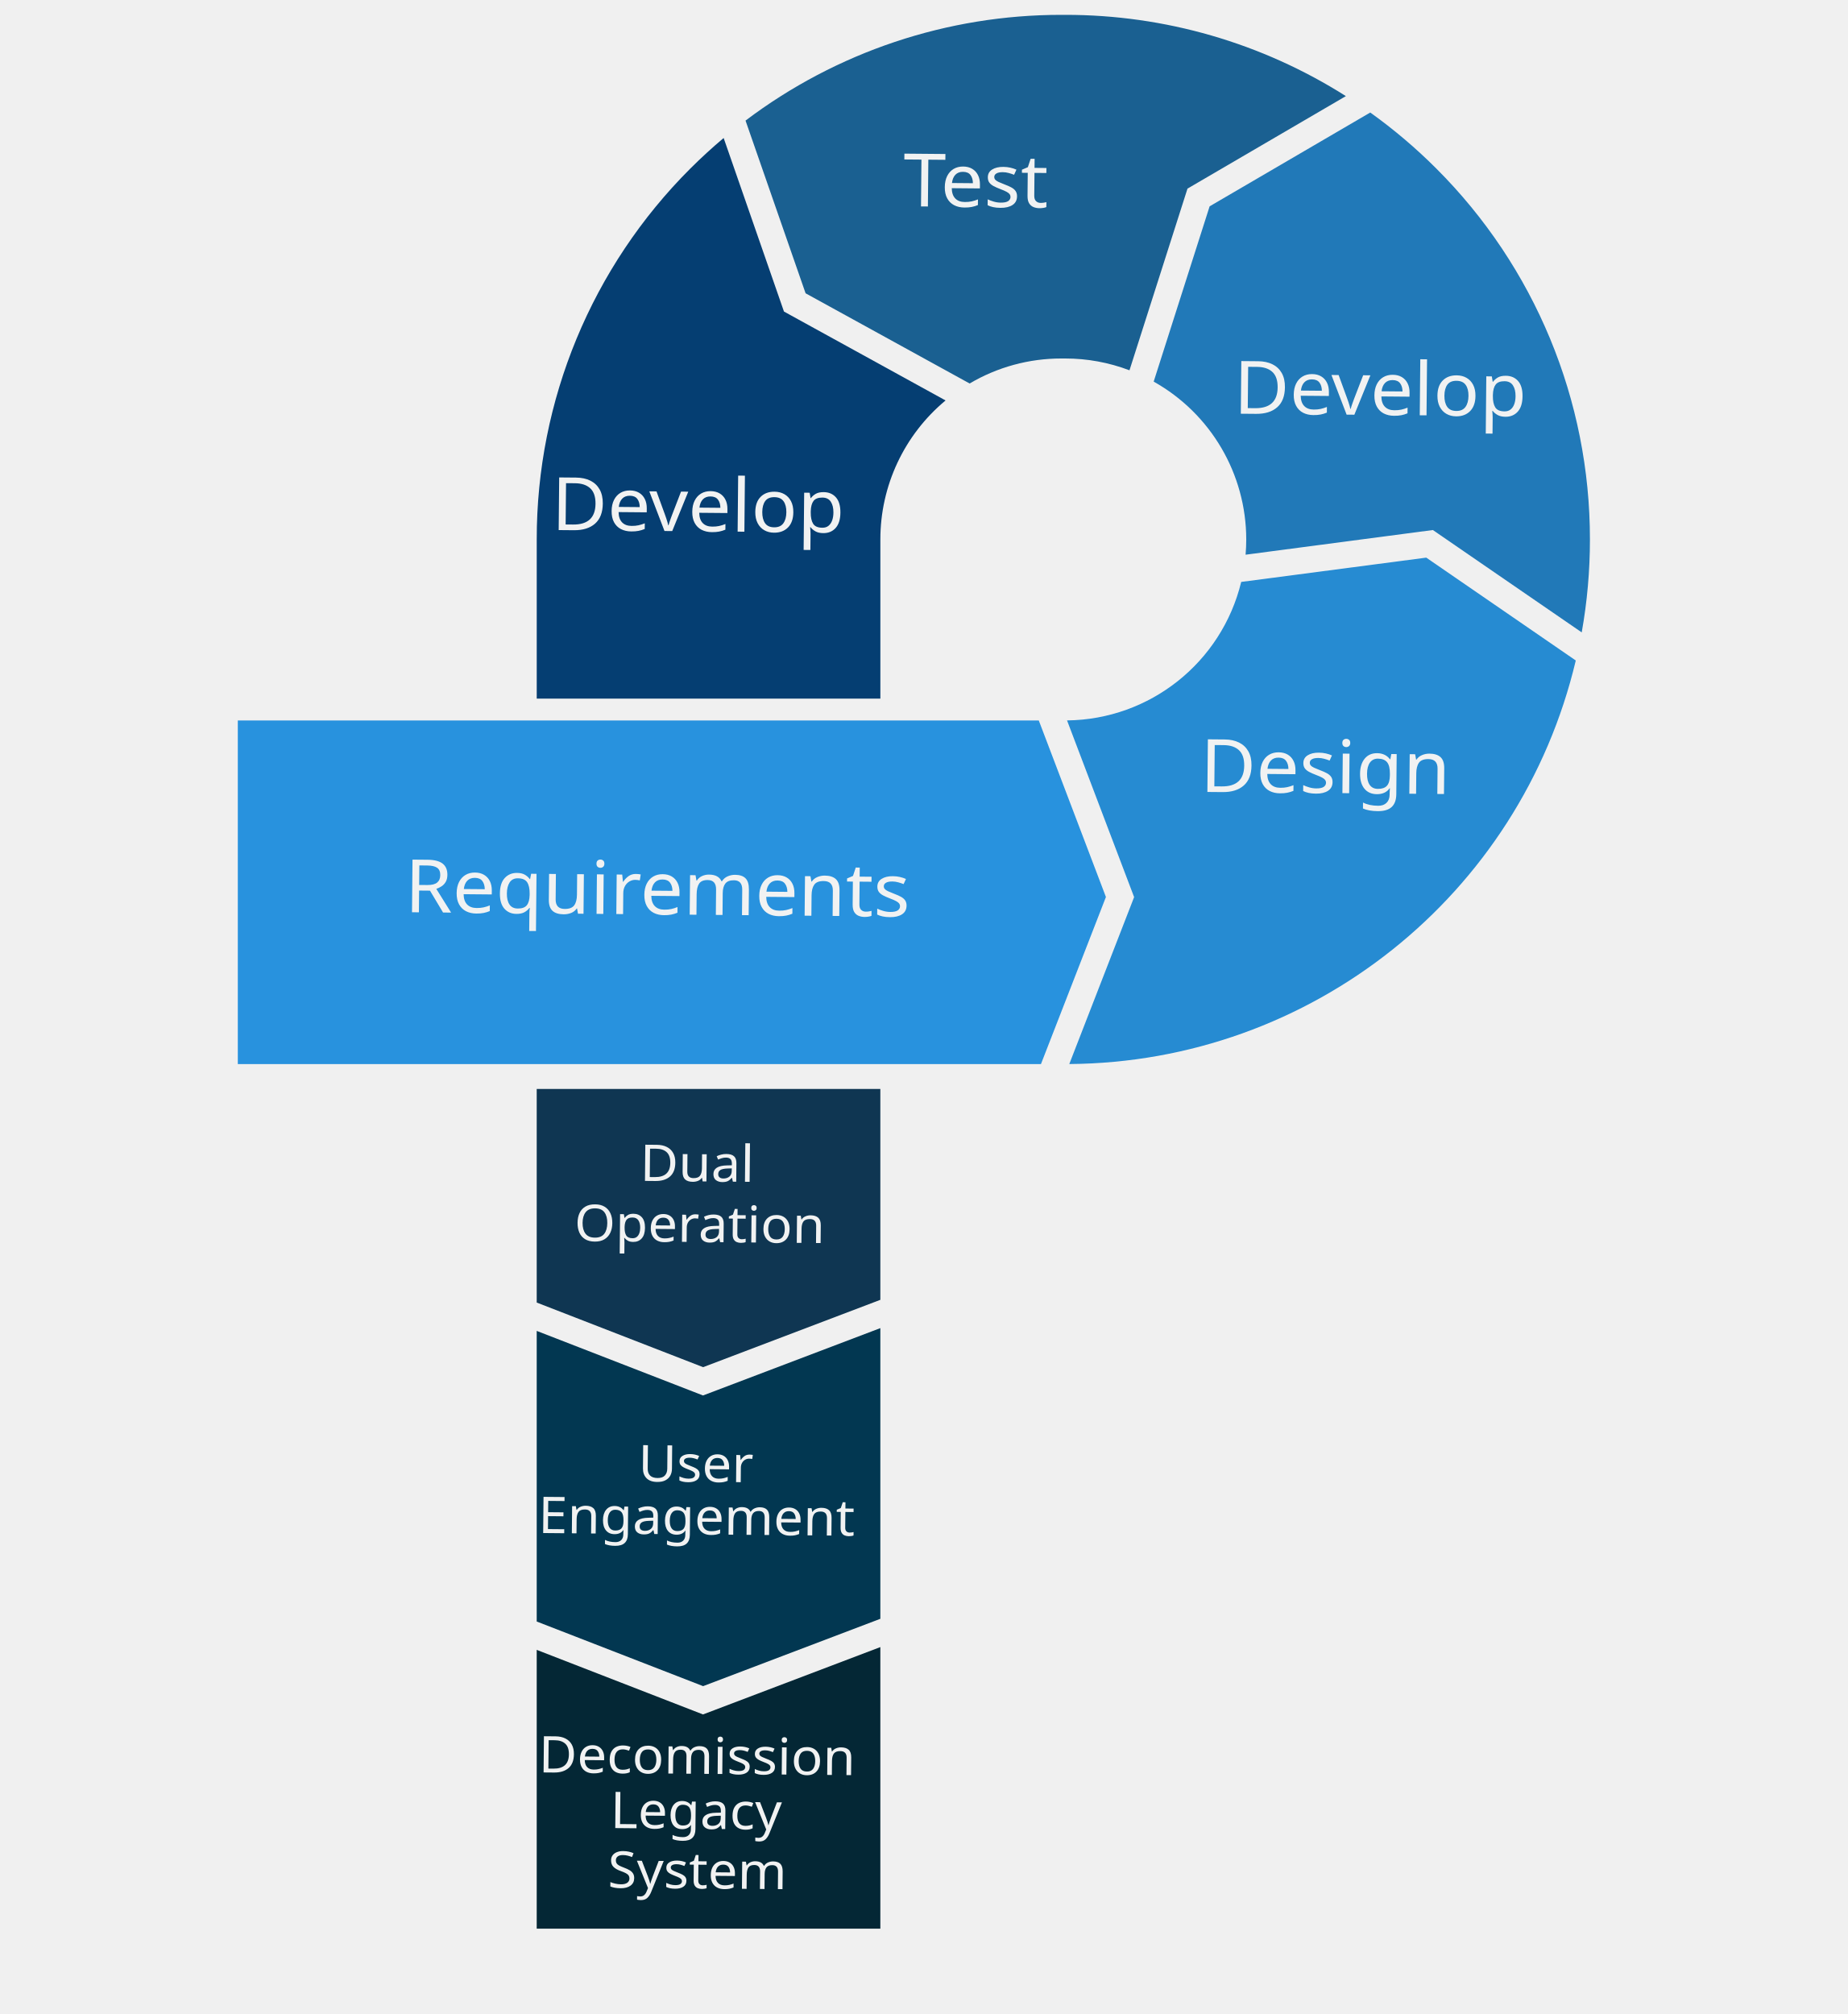
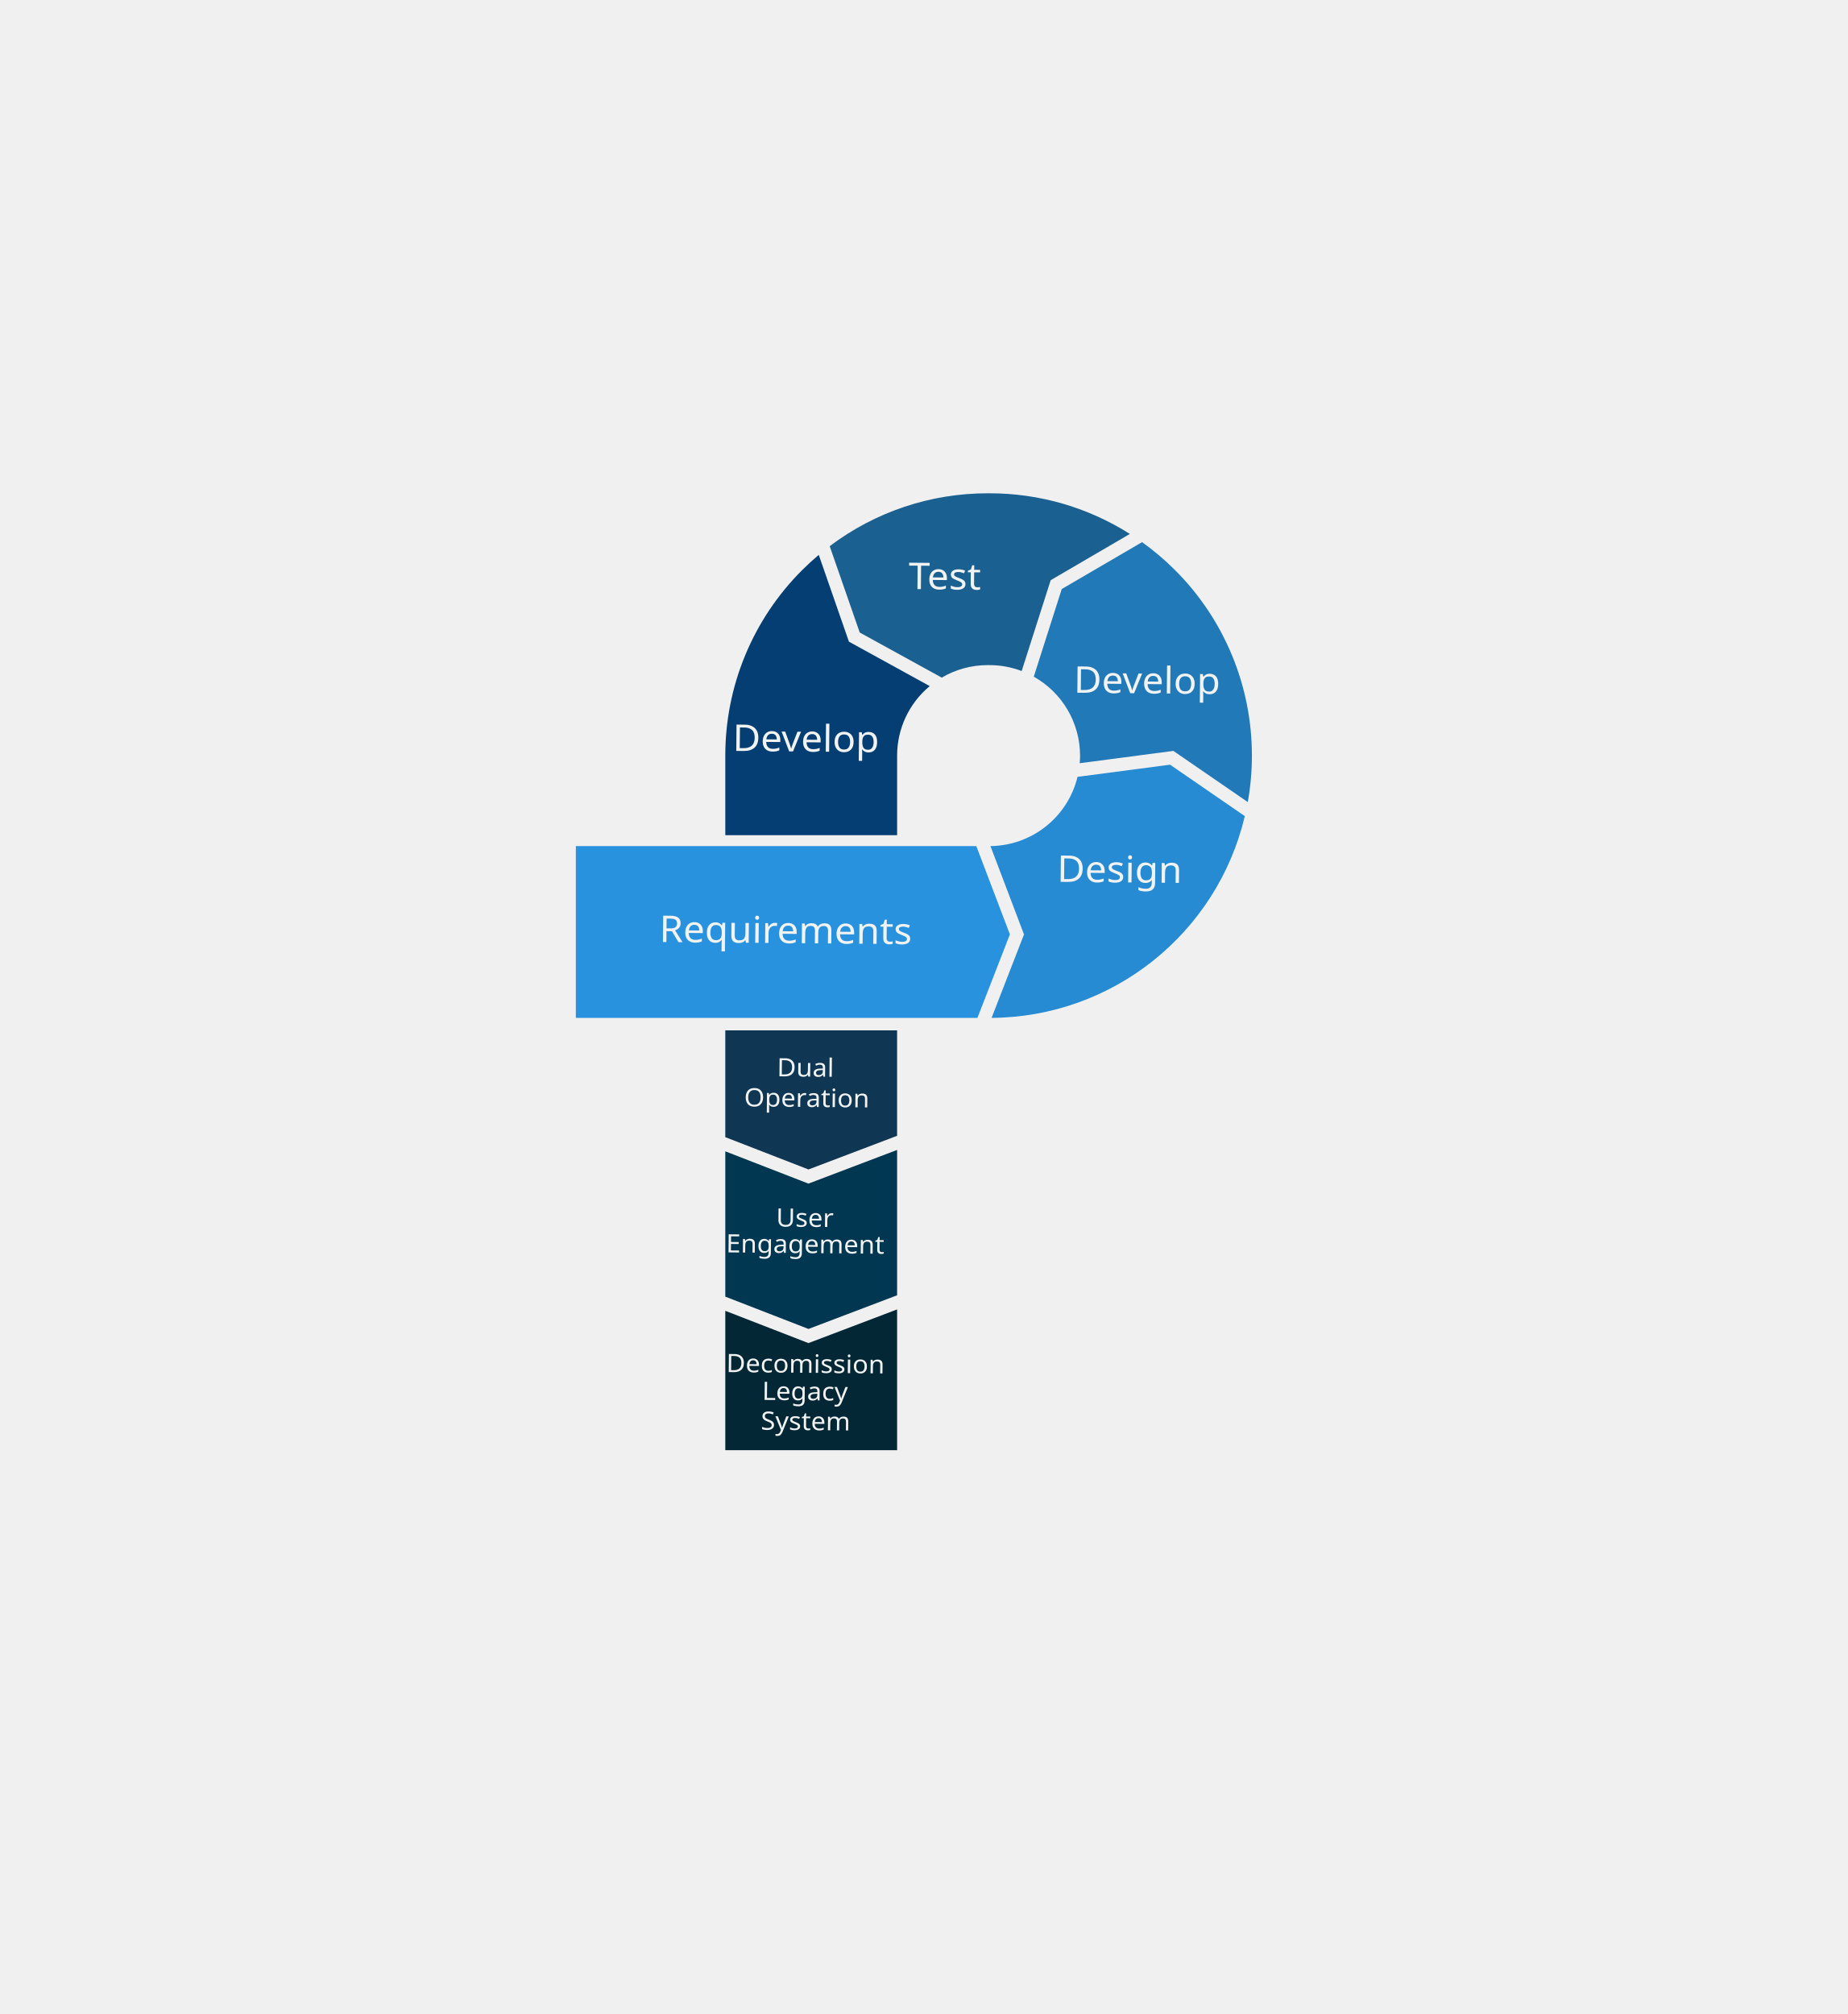
<svg xmlns="http://www.w3.org/2000/svg" id="Layer_1" data-name="Layer 1" viewBox="50 200 734 800" version="1.1">
  <defs id="defs4">
    <style id="style2">.cls-1{fill:#053e72;}.cls-2{fill:#2892de;}.cls-3{fill:#1a6091;}.cls-4{fill:#268bd2;}.cls-5{fill:#2179b8;}.cls-6{fill:#042735;}.cls-7{fill:#0f3652;}.cls-8{fill:#023751;}.cls-9{fill:#fff;}</style>
  </defs>
-   <path class="cls-1" d="m 425.605,359.067 -64.19,-35.315 -23.961,-68.936 q -6.832,5.754 -13.216,12.117 a 207.949,207.949 0 0 0 -61.033,147.357 v 15.4 0 47.81 h 136.5 v -52.5 0 -10.71 a 71.764,71.764 0 0 1 25.9,-55.223 z" id="path8" style="stroke-width:1" />
-   <path class="cls-2" d="m 462.635,486.18 h -318.171 v 136.5 h 319.032 l 25.809,-66.374 z" id="path10" style="stroke-width:1" />
-   <path class="cls-3" d="m 435.167,352.333 a 71.442,71.442 0 0 1 36.4,-9.933 h 1.568 a 71.526,71.526 0 0 1 25.529,4.69 l 23.044,-72.17 62.916,-36.743 a 207.9,207.9 0 0 0 -111.468,-32.277 h -1.568 a 207.844,207.844 0 0 0 -125.44,42 l 23.856,68.6 z" id="path12" style="stroke-width:1" />
-   <path class="cls-4" d="m 543.044,431.153 a 72.016,72.016 0 0 1 -69.181,55.013 l 26.642,70.182 -25.753,66.311 a 208.334,208.334 0 0 0 201.194,-160.3 l -59.395,-40.859 z" id="path14" style="stroke-width:1" />
-   <path class="cls-5" d="m 508.275,351.584 a 71.939,71.939 0 0 1 36.771,62.706 c 0,2.037 -0.091,4.053 -0.259,6.048 l 74.389,-9.8 59.129,40.656 a 209.3,209.3 0 0 0 3.262,-36.904 207.949,207.949 0 0 0 -61.033,-147.35 209.258,209.258 0 0 0 -26.229,-22.246 l -63.805,37.261 z" id="path16" style="stroke-width:1" />
-   <polygon class="cls-6" points="393.99,1129 393.99,969.22 293.36,1007.44 198.99,970.8 198.99,1129 " id="polygon18" transform="matrix(0.7,0,0,0.7,123.9045,175.8)" style="stroke-width:1.429" />
-   <polygon class="cls-7" points="198.99,652.5 198.99,773.71 293.42,810.38 393.99,772.17 393.99,652.5 " id="polygon20" transform="matrix(0.7,0,0,0.7,123.9045,175.8)" style="stroke-width:1.429" />
-   <polygon class="cls-8" points="198.99,954.71 293.42,991.38 393.99,953.17 393.99,788.22 293.36,826.44 198.99,789.8 " id="polygon22" transform="matrix(0.7,0,0,0.7,123.9045,175.8)" style="stroke-width:1.429" />
-   <g id="group23" transform="matrix(0.7495774,0,0,0.3333383,146.7562,490.6864)" fill="none" style="stroke-width:1.429">
+   <path class="cls-1" d="m 419.31,472.533 -32.095,-17.657 -11.98,-34.468 q -3.416,2.877 -6.608,6.059 a 103.975,103.975 0 0 0 -30.517,73.678 v 7.7 0 23.905 h 68.25 v -26.25 0 -5.355 a 35.882,35.882 0 0 1 12.95,-27.611 z" id="path8" style="stroke-width:0.5" />
+   <path class="cls-2" d="m 437.825,536.09 h -159.085 v 68.25 h 159.516 l 12.905,-33.187 z" id="path10" style="stroke-width:0.5" />
+   <path class="cls-3" d="m 424.091,469.166 a 35.721,35.721 0 0 1 18.2,-4.966 h 0.784 a 35.763,35.763 0 0 1 12.764,2.345 l 11.522,-36.085 31.458,-18.372 a 103.95,103.95 0 0 0 -55.734,-16.139 h -0.784 a 103.922,103.922 0 0 0 -62.72,21 l 11.928,34.3 z" id="path12" style="stroke-width:0.5" />
+   <path class="cls-4" d="m 478.029,508.576 a 36.008,36.008 0 0 1 -34.59,27.506 l 13.321,35.091 -12.877,33.156 a 104.167,104.167 0 0 0 100.597,-80.15 l -29.698,-20.43 z" id="path14" style="stroke-width:0.5" />
+   <path class="cls-5" d="m 460.645,468.792 a 35.969,35.969 0 0 1 18.386,31.353 c 0,1.018 -0.045,2.026 -0.13,3.024 l 37.194,-4.9 29.564,20.328 a 104.65,104.65 0 0 0 1.631,-18.452 103.975,103.975 0 0 0 -30.517,-73.675 104.629,104.629 0 0 0 -13.114,-11.123 l -31.902,18.631 z" id="path16" style="stroke-width:0.5" />
+   <polygon class="cls-6" points="393.99,969.22 293.36,1007.44 198.99,970.8 198.99,1129 393.99,1129 " id="polygon18" transform="matrix(0.35,0,0,0.35,268.4598,380.8999)" style="stroke-width:1.429" />
+   <polygon class="cls-7" points="198.99,773.71 293.42,810.38 393.99,772.17 393.99,652.5 198.99,652.5 " id="polygon20" transform="matrix(0.35,0,0,0.35,268.4598,380.8999)" style="stroke-width:1.429" />
+   <polygon class="cls-8" points="293.42,991.38 393.99,953.17 393.99,788.22 293.36,826.44 198.99,789.8 198.99,954.71 " id="polygon22" transform="matrix(0.35,0,0,0.35,268.4598,380.8999)" style="stroke-width:1.429" />
+   <g id="group23" transform="matrix(0.3747887,0,0,0.1666692,279.8856,538.3432)" fill="none" style="stroke-width:1.429">
    <g id="group24" transform="translate(85.85741,136.0911)" fill="none" style="stroke-width:2.041">
      <text id="shape19" fill="#f1f2f2" font-family="' Poppins-Bold '" font-size="25.6px" x="-0.309" y="53.629" transform="matrix(0.6799901,0.01336673,-0.00618111,1.470488,0,0)" style="font-size:30.743px;font-family:' Poppins-Bold ';fill:#f1f2f2;stroke-width:1.716">
        <tspan id="tspan85" style="font-style:normal;font-variant:normal;font-weight:normal;font-stretch:normal;font-size:59.75px;font-family:Poppins;-inkscape-font-specification:'Poppins, Normal';font-variant-ligatures:normal;font-variant-caps:normal;font-variant-numeric:normal;font-variant-east-asian:normal;stroke-width:1.716">Requirements</tspan>
      </text>
    </g>
  </g>
-   <g id="group23-2" transform="matrix(0.7495774,0,0,0.3333383,462.7058,442.9019)" fill="none" style="stroke-width:1.429">
+   <g id="group23-2" transform="matrix(0.3747887,0,0,0.1666692,437.8605,514.4509)" fill="none" style="stroke-width:1.429">
    <g id="group24-8" transform="translate(85.85741,136.0911)" fill="none" style="stroke-width:2.041">
      <text id="shape19-9" fill="#f1f2f2" font-family="' Poppins-Bold '" font-size="25.6px" x="-0.309" y="53.629" transform="matrix(0.6799901,0.01336673,-0.00618111,1.470488,0,0)" style="font-size:30.743px;font-family:' Poppins-Bold ';fill:#f1f2f2;stroke-width:1.716">
        <tspan id="tspan85-3" style="font-style:normal;font-variant:normal;font-weight:normal;font-stretch:normal;font-size:59.75px;font-family:Poppins;-inkscape-font-specification:'Poppins, Normal';font-variant-ligatures:normal;font-variant-caps:normal;font-variant-numeric:normal;font-variant-east-asian:normal;stroke-width:1.716">Design</tspan>
      </text>
    </g>
  </g>
  <text xml:space="preserve" style="font-style:normal;font-weight:normal;font-size:28px;line-height:1.25;font-family:sans-serif;fill:#000000;fill-opacity:1;stroke:none;stroke-width:1" x="338.01" y="585.748" id="text1054">
    <tspan id="tspan1052" x="338.01" y="585.748" style="stroke-width:1" />
  </text>
-   <g id="group23-2-2" transform="matrix(0.7495774,0,0,0.3333383,475.986,292.6596)" fill="none" style="stroke-width:1.429">
+   <g id="group23-2-2" transform="matrix(0.3747887,0,0,0.1666692,444.5005,439.3298)" fill="none" style="stroke-width:1.429">
    <g id="group24-8-1" transform="translate(85.85741,136.0911)" fill="none" style="stroke-width:2.041">
      <text id="shape19-9-0" fill="#f1f2f2" font-family="' Poppins-Bold '" font-size="25.6px" x="-0.309" y="53.629" transform="matrix(0.6799901,0.01336673,-0.00618111,1.470488,0,0)" style="font-size:30.743px;font-family:' Poppins-Bold ';fill:#f1f2f2;stroke-width:1.716">
        <tspan id="tspan85-3-5" style="font-style:normal;font-variant:normal;font-weight:normal;font-stretch:normal;font-size:59.75px;font-family:Poppins;-inkscape-font-specification:'Poppins, Normal';font-variant-ligatures:normal;font-variant-caps:normal;font-variant-numeric:normal;font-variant-east-asian:normal;stroke-width:1.716">Develop</tspan>
      </text>
    </g>
  </g>
-   <g id="group23-2-2-0" transform="matrix(0.7495774,0,0,0.3333383,344.8023,210.2818)" fill="none" style="stroke-width:1.429">
+   <g id="group23-2-2-0" transform="matrix(0.3747887,0,0,0.1666692,378.9087,398.1409)" fill="none" style="stroke-width:1.429">
    <g id="group24-8-1-8" transform="translate(85.85741,136.0911)" fill="none" style="stroke-width:2.041">
      <text id="shape19-9-0-5" fill="#f1f2f2" font-family="' Poppins-Bold '" font-size="25.6px" x="-0.309" y="53.629" transform="matrix(0.6799901,0.01336673,-0.00618111,1.470488,0,0)" style="font-size:30.743px;font-family:' Poppins-Bold ';fill:#f1f2f2;stroke-width:1.716">
        <tspan id="tspan85-3-5-0" style="font-style:normal;font-variant:normal;font-weight:normal;font-stretch:normal;font-size:59.75px;font-family:Poppins;-inkscape-font-specification:'Poppins, Normal';font-variant-ligatures:normal;font-variant-caps:normal;font-variant-numeric:normal;font-variant-east-asian:normal;stroke-width:1.716">Test</tspan>
      </text>
    </g>
  </g>
-   <g id="group23-2-2-6" transform="matrix(0.7495774,0,0,0.3333383,205.0232,338.8791)" fill="none" style="stroke-width:1.429">
+   <g id="group23-2-2-6" transform="matrix(0.3747887,0,0,0.1666692,309.0191,462.4395)" fill="none" style="stroke-width:1.429">
    <g id="group24-8-1-4" transform="translate(85.85741,136.0911)" fill="none" style="stroke-width:2.041">
      <text id="shape19-9-0-6" fill="#f1f2f2" font-family="' Poppins-Bold '" font-size="25.6px" x="-0.309" y="53.629" transform="matrix(0.6799901,0.01336673,-0.00618111,1.470488,0,0)" style="font-size:30.743px;font-family:' Poppins-Bold ';fill:#f1f2f2;stroke-width:1.716">
        <tspan id="tspan85-3-5-2" style="font-style:normal;font-variant:normal;font-weight:normal;font-stretch:normal;font-size:59.75px;font-family:Poppins;-inkscape-font-specification:'Poppins, Normal';font-variant-ligatures:normal;font-variant-caps:normal;font-variant-numeric:normal;font-variant-east-asian:normal;stroke-width:1.716">Develop</tspan>
      </text>
    </g>
  </g>
-   <g id="group23-2-2-5" transform="matrix(0.7495774,0,0,0.3333383,240.2245,597.4094)" fill="none" style="stroke-width:1.429">
+   <g id="group23-2-2-5" transform="matrix(0.3747887,0,0,0.1666692,326.6198,591.7047)" fill="none" style="stroke-width:1.429">
    <g id="group24-8-1-86" transform="translate(85.85741,136.0911)" fill="none" style="stroke-width:2.041">
      <text id="shape19-9-0-2" fill="#f1f2f2" font-family="' Poppins-Bold '" font-size="25.6px" x="-0.309" y="53.629" transform="matrix(0.6799901,0.01336673,-0.00618111,1.470488,0,0)" style="font-size:30.743px;font-family:' Poppins-Bold ';fill:#f1f2f2;stroke-width:1.716">
        <tspan id="tspan1221" x="-0.309" y="53.629" style="font-style:normal;font-variant:normal;font-weight:normal;font-stretch:normal;font-size:41.078px;font-family:Poppins;-inkscape-font-specification:'Poppins, Normal';font-variant-ligatures:normal;font-variant-caps:normal;font-variant-numeric:normal;font-variant-east-asian:normal;stroke-width:1.716">Dual</tspan>
        <tspan id="tspan1223" x="-0.309" y="96.233" style="font-style:normal;font-variant:normal;font-weight:normal;font-stretch:normal;font-size:41.078px;font-family:Poppins;-inkscape-font-specification:'Poppins, Normal';font-variant-ligatures:normal;font-variant-caps:normal;font-variant-numeric:normal;font-variant-east-asian:normal;stroke-width:1.716" />
      </text>
    </g>
  </g>
-   <g id="group23-2-2-4" transform="matrix(0.7495774,0,0,0.3333383,239.5202,716.7457)" fill="none" style="stroke-width:1.429">
+   <g id="group23-2-2-4" transform="matrix(0.3747887,0,0,0.1666692,326.2676,651.3728)" fill="none" style="stroke-width:1.429">
    <g id="group24-8-1-7" transform="translate(85.85741,136.0911)" fill="none" style="stroke-width:2.041">
      <text id="shape19-9-0-24" fill="#f1f2f2" font-family="' Poppins-Bold '" font-size="25.6px" x="-0.309" y="53.629" transform="matrix(0.6799901,0.01336673,-0.00618111,1.470488,0,0)" style="font-size:30.743px;font-family:' Poppins-Bold ';fill:#f1f2f2;stroke-width:1.716">
        <tspan id="tspan85-3-5-06" style="font-style:normal;font-variant:normal;font-weight:normal;font-stretch:normal;font-size:41.078px;font-family:Poppins;-inkscape-font-specification:'Poppins, Normal';font-variant-ligatures:normal;font-variant-caps:normal;font-variant-numeric:normal;font-variant-east-asian:normal;stroke-width:1.716">User</tspan>
      </text>
    </g>
  </g>
-   <g id="group23-2-2-2" transform="matrix(0.7495774,0,0,0.3333383,199.9475,832.3767)" fill="none" style="stroke-width:1.429">
+   <g id="group23-2-2-2" transform="matrix(0.3747887,0,0,0.1666692,306.4813,709.1883)" fill="none" style="stroke-width:1.429">
    <g id="group24-8-1-9" transform="translate(85.85741,136.0911)" fill="none" style="stroke-width:2.041">
      <text id="shape19-9-0-9" fill="#f1f2f2" font-family="' Poppins-Bold '" font-size="25.6px" x="-0.309" y="53.629" transform="matrix(0.6799901,0.01336673,-0.00618111,1.470488,0,0)" style="font-size:30.743px;font-family:' Poppins-Bold ';fill:#f1f2f2;stroke-width:1.716">
        <tspan id="tspan85-3-5-08" style="font-style:normal;font-variant:normal;font-weight:normal;font-stretch:normal;font-size:41.078px;font-family:Poppins;-inkscape-font-specification:'Poppins, Normal';font-variant-ligatures:normal;font-variant-caps:normal;font-variant-numeric:normal;font-variant-east-asian:normal;stroke-width:1.716">Decomission</tspan>
      </text>
    </g>
  </g>
-   <g id="group23-2-2-6-0" transform="matrix(0.7495774,0,0,0.3333383,199.7862,737.2835)" fill="none" style="stroke-width:1.429">
+   <g id="group23-2-2-6-0" transform="matrix(0.3747887,0,0,0.1666692,306.4006,661.6417)" fill="none" style="stroke-width:1.429">
    <g id="group24-8-1-4-3" transform="translate(85.85741,136.0911)" fill="none" style="stroke-width:2.041">
      <text id="shape19-9-0-6-4" fill="#f1f2f2" font-family="' Poppins-Bold '" font-size="25.6px" x="-0.309" y="53.629" transform="matrix(0.6799901,0.01336673,-0.00618111,1.470488,0,0)" style="font-size:30.743px;font-family:' Poppins-Bold ';fill:#f1f2f2;stroke-width:1.716">
        <tspan id="tspan85-3-5-2-0" style="font-style:normal;font-variant:normal;font-weight:normal;font-stretch:normal;font-size:41.078px;font-family:Poppins;-inkscape-font-specification:'Poppins, Normal';font-variant-ligatures:normal;font-variant-caps:normal;font-variant-numeric:normal;font-variant-east-asian:normal;stroke-width:1.716">Engagement</tspan>
      </text>
    </g>
  </g>
-   <g id="group23-2-2-6-3" transform="matrix(0.7495774,0,0,0.3333383,214.131,621.2638)" fill="none" style="stroke-width:1.429">
+   <g id="group23-2-2-6-3" transform="matrix(0.3747887,0,0,0.1666692,313.573,603.6319)" fill="none" style="stroke-width:1.429">
    <g id="group24-8-1-4-9" transform="translate(85.85741,136.0911)" fill="none" style="stroke-width:2.041">
      <text id="shape19-9-0-6-1" fill="#f1f2f2" font-family="' Poppins-Bold '" font-size="25.6px" x="-0.309" y="53.629" transform="matrix(0.6799901,0.01336673,-0.00618111,1.470488,0,0)" style="font-size:30.743px;font-family:' Poppins-Bold ';fill:#f1f2f2;stroke-width:1.716">
        <tspan id="tspan85-3-5-2-9" style="font-style:normal;font-variant:normal;font-weight:normal;font-stretch:normal;font-size:41.078px;font-family:Poppins;-inkscape-font-specification:'Poppins, Normal';font-variant-ligatures:normal;font-variant-caps:normal;font-variant-numeric:normal;font-variant-east-asian:normal;stroke-width:1.716">Operation</tspan>
      </text>
    </g>
  </g>
-   <g id="group23-2-2-6-6" transform="matrix(0.7495774,0,0,0.3333383,228.4237,854.4773)" fill="none" style="stroke-width:1.429">
+   <g id="group23-2-2-6-6" transform="matrix(0.3747887,0,0,0.1666692,320.7194,720.2386)" fill="none" style="stroke-width:1.429">
    <g id="group24-8-1-4-93" transform="translate(85.85741,136.0911)" fill="none" style="stroke-width:2.041">
      <text id="shape19-9-0-6-3" fill="#f1f2f2" font-family="' Poppins-Bold '" font-size="25.6px" x="-0.309" y="53.629" transform="matrix(0.6799901,0.01336673,-0.00618111,1.470488,0,0)" style="font-size:30.743px;font-family:' Poppins-Bold ';fill:#f1f2f2;stroke-width:1.716">
        <tspan id="tspan85-3-5-2-8" style="font-style:normal;font-variant:normal;font-weight:normal;font-stretch:normal;font-size:41.078px;font-family:Poppins;-inkscape-font-specification:'Poppins, Normal';font-variant-ligatures:normal;font-variant-caps:normal;font-variant-numeric:normal;font-variant-east-asian:normal;stroke-width:1.716">Legacy</tspan>
      </text>
    </g>
  </g>
-   <g id="group23-2-2-6-05" transform="matrix(0.7495774,0,0,0.3333383,79.67741,759.7926)" fill="none" style="stroke-width:1.429">
+   <g id="group23-2-2-6-05" transform="matrix(0.3747887,0,0,0.1666692,246.3462,672.8963)" fill="none" style="stroke-width:1.429">
    <g id="group24-8-1-4-6" transform="translate(85.85741,136.0911)" fill="none" style="stroke-width:2.041">
      <text id="shape19-9-0-6-6" fill="#f1f2f2" font-family="' Poppins-Bold '" font-size="25.6px" x="291.727" y="292.442" transform="matrix(0.6799901,0.01336673,-0.00618111,1.470488,0,0)" style="font-size:30.743px;font-family:' Poppins-Bold ';fill:#f1f2f2;stroke-width:1.716">
        <tspan id="tspan85-3-5-2-4" style="font-style:normal;font-variant:normal;font-weight:normal;font-stretch:normal;font-size:41.078px;font-family:Poppins;-inkscape-font-specification:'Poppins, Normal';font-variant-ligatures:normal;font-variant-caps:normal;font-variant-numeric:normal;font-variant-east-asian:normal;stroke-width:1.716">System</tspan>
      </text>
    </g>
  </g>
</svg>
